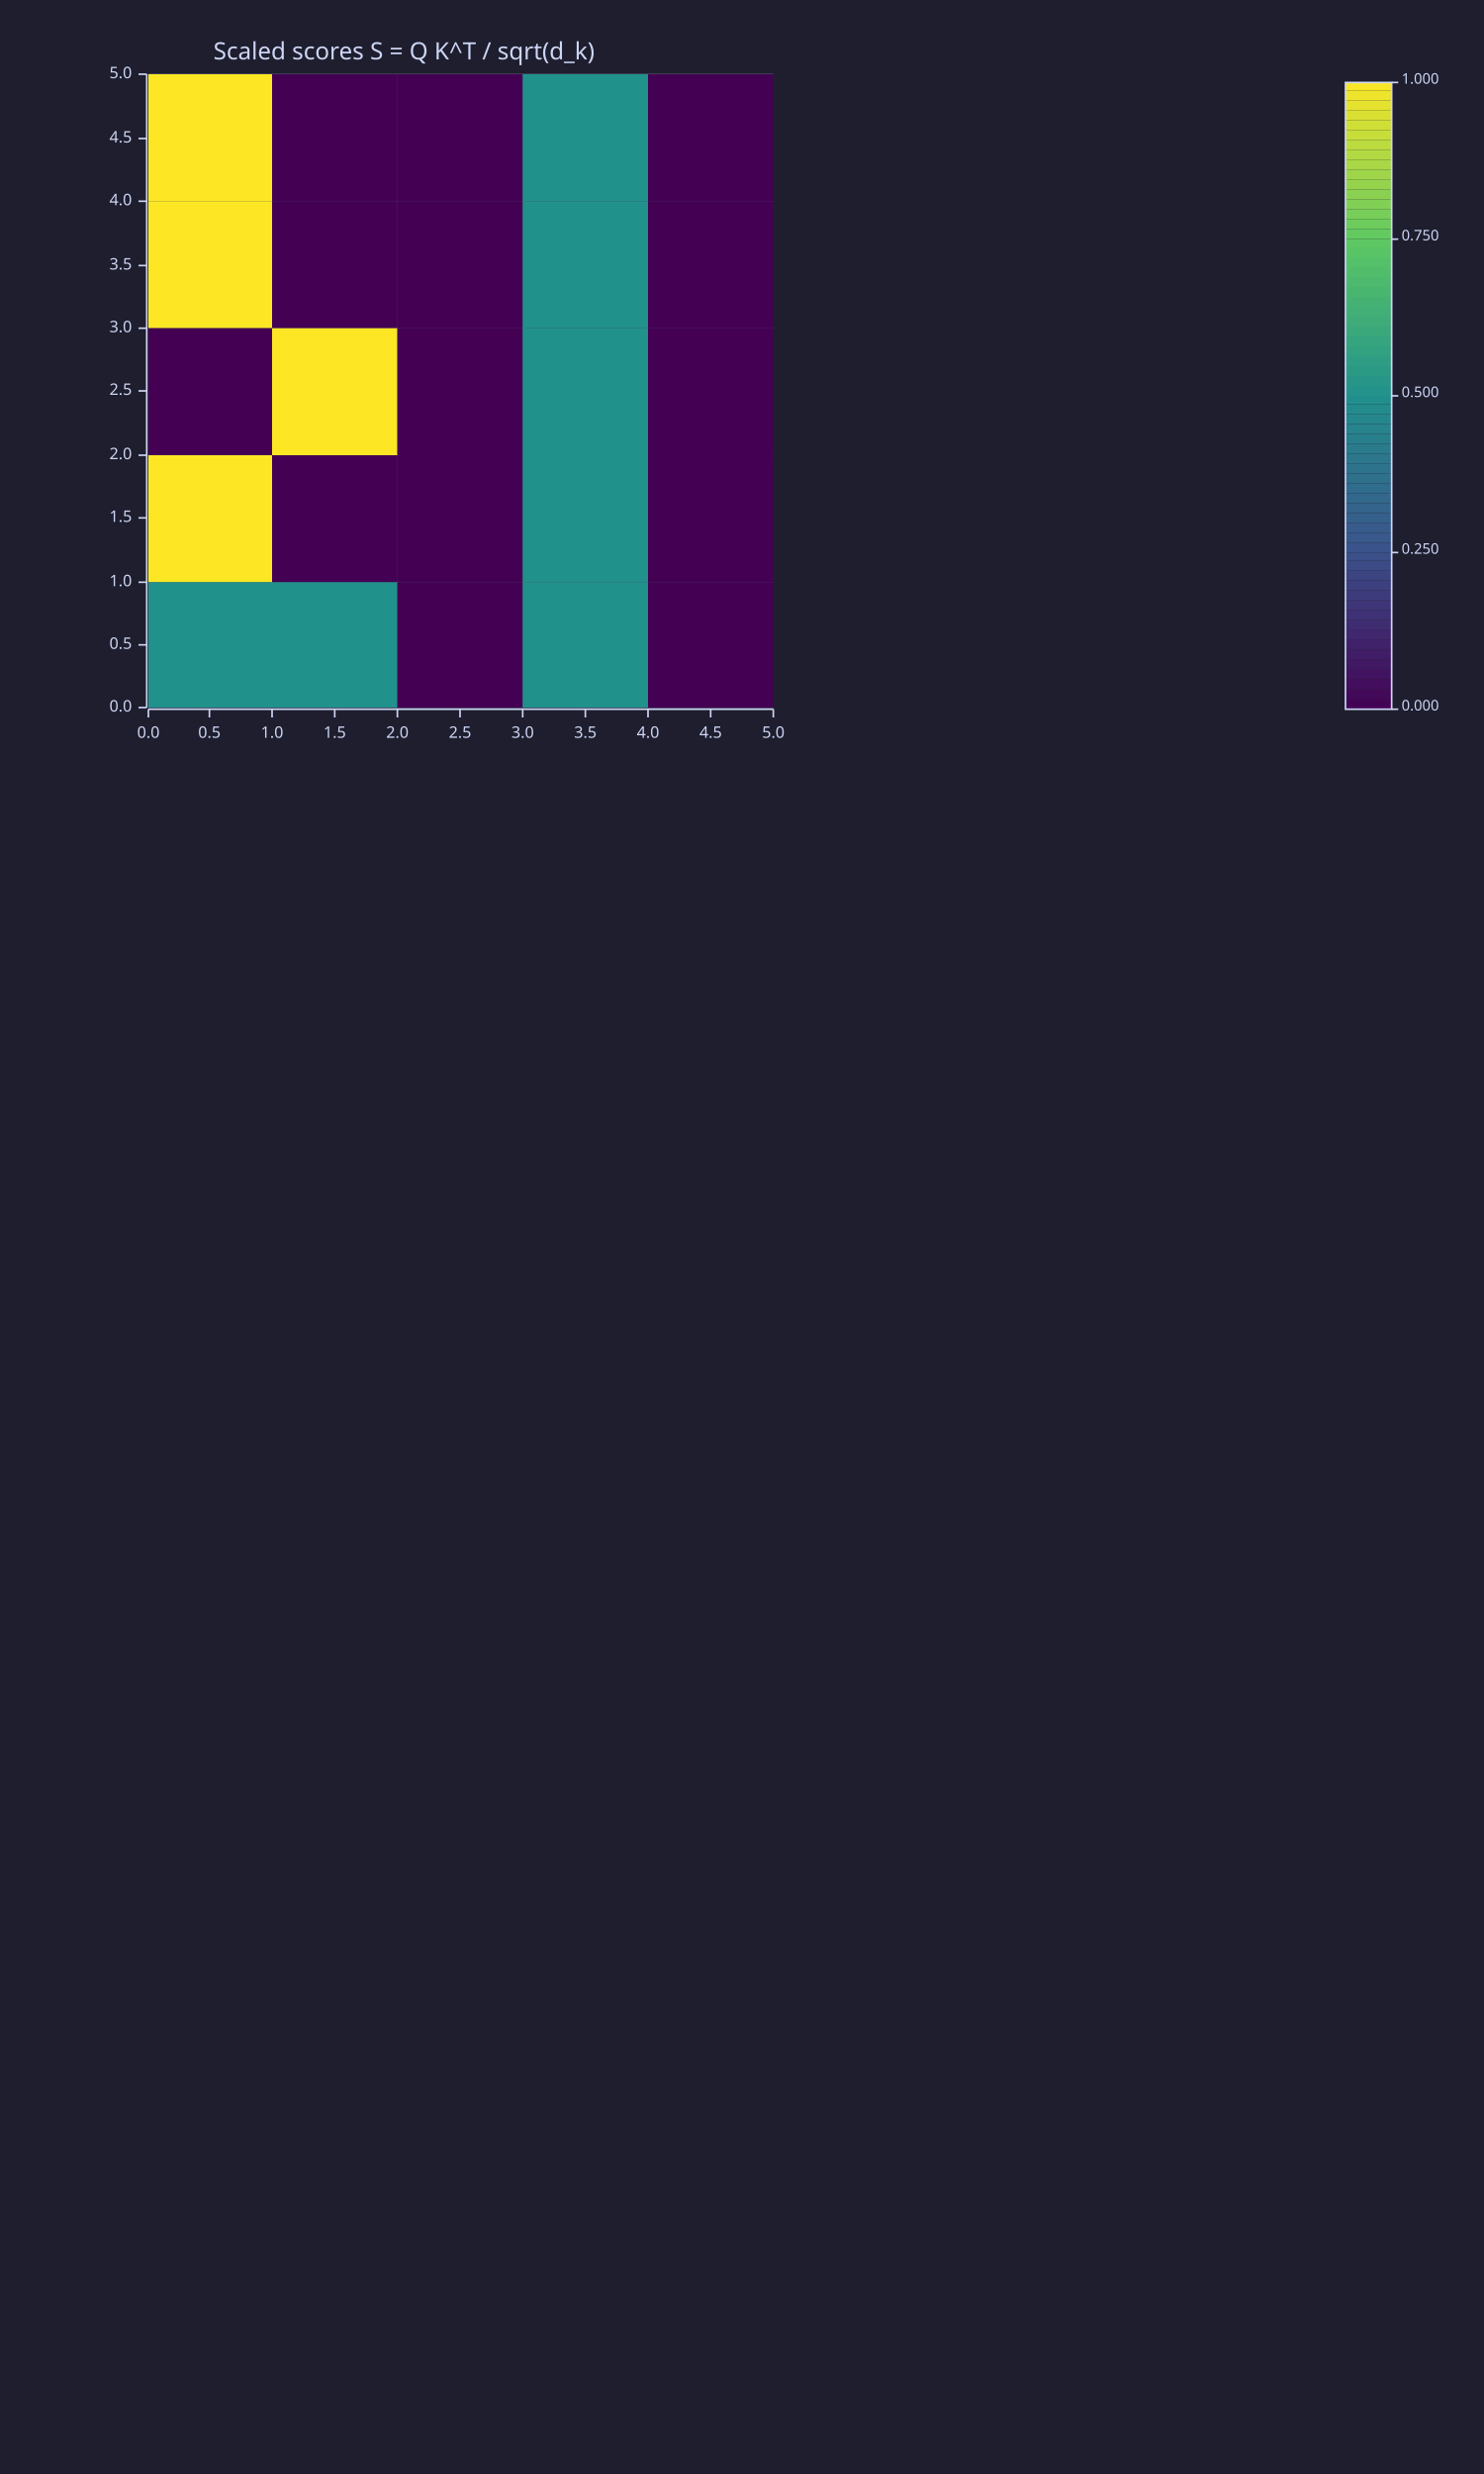
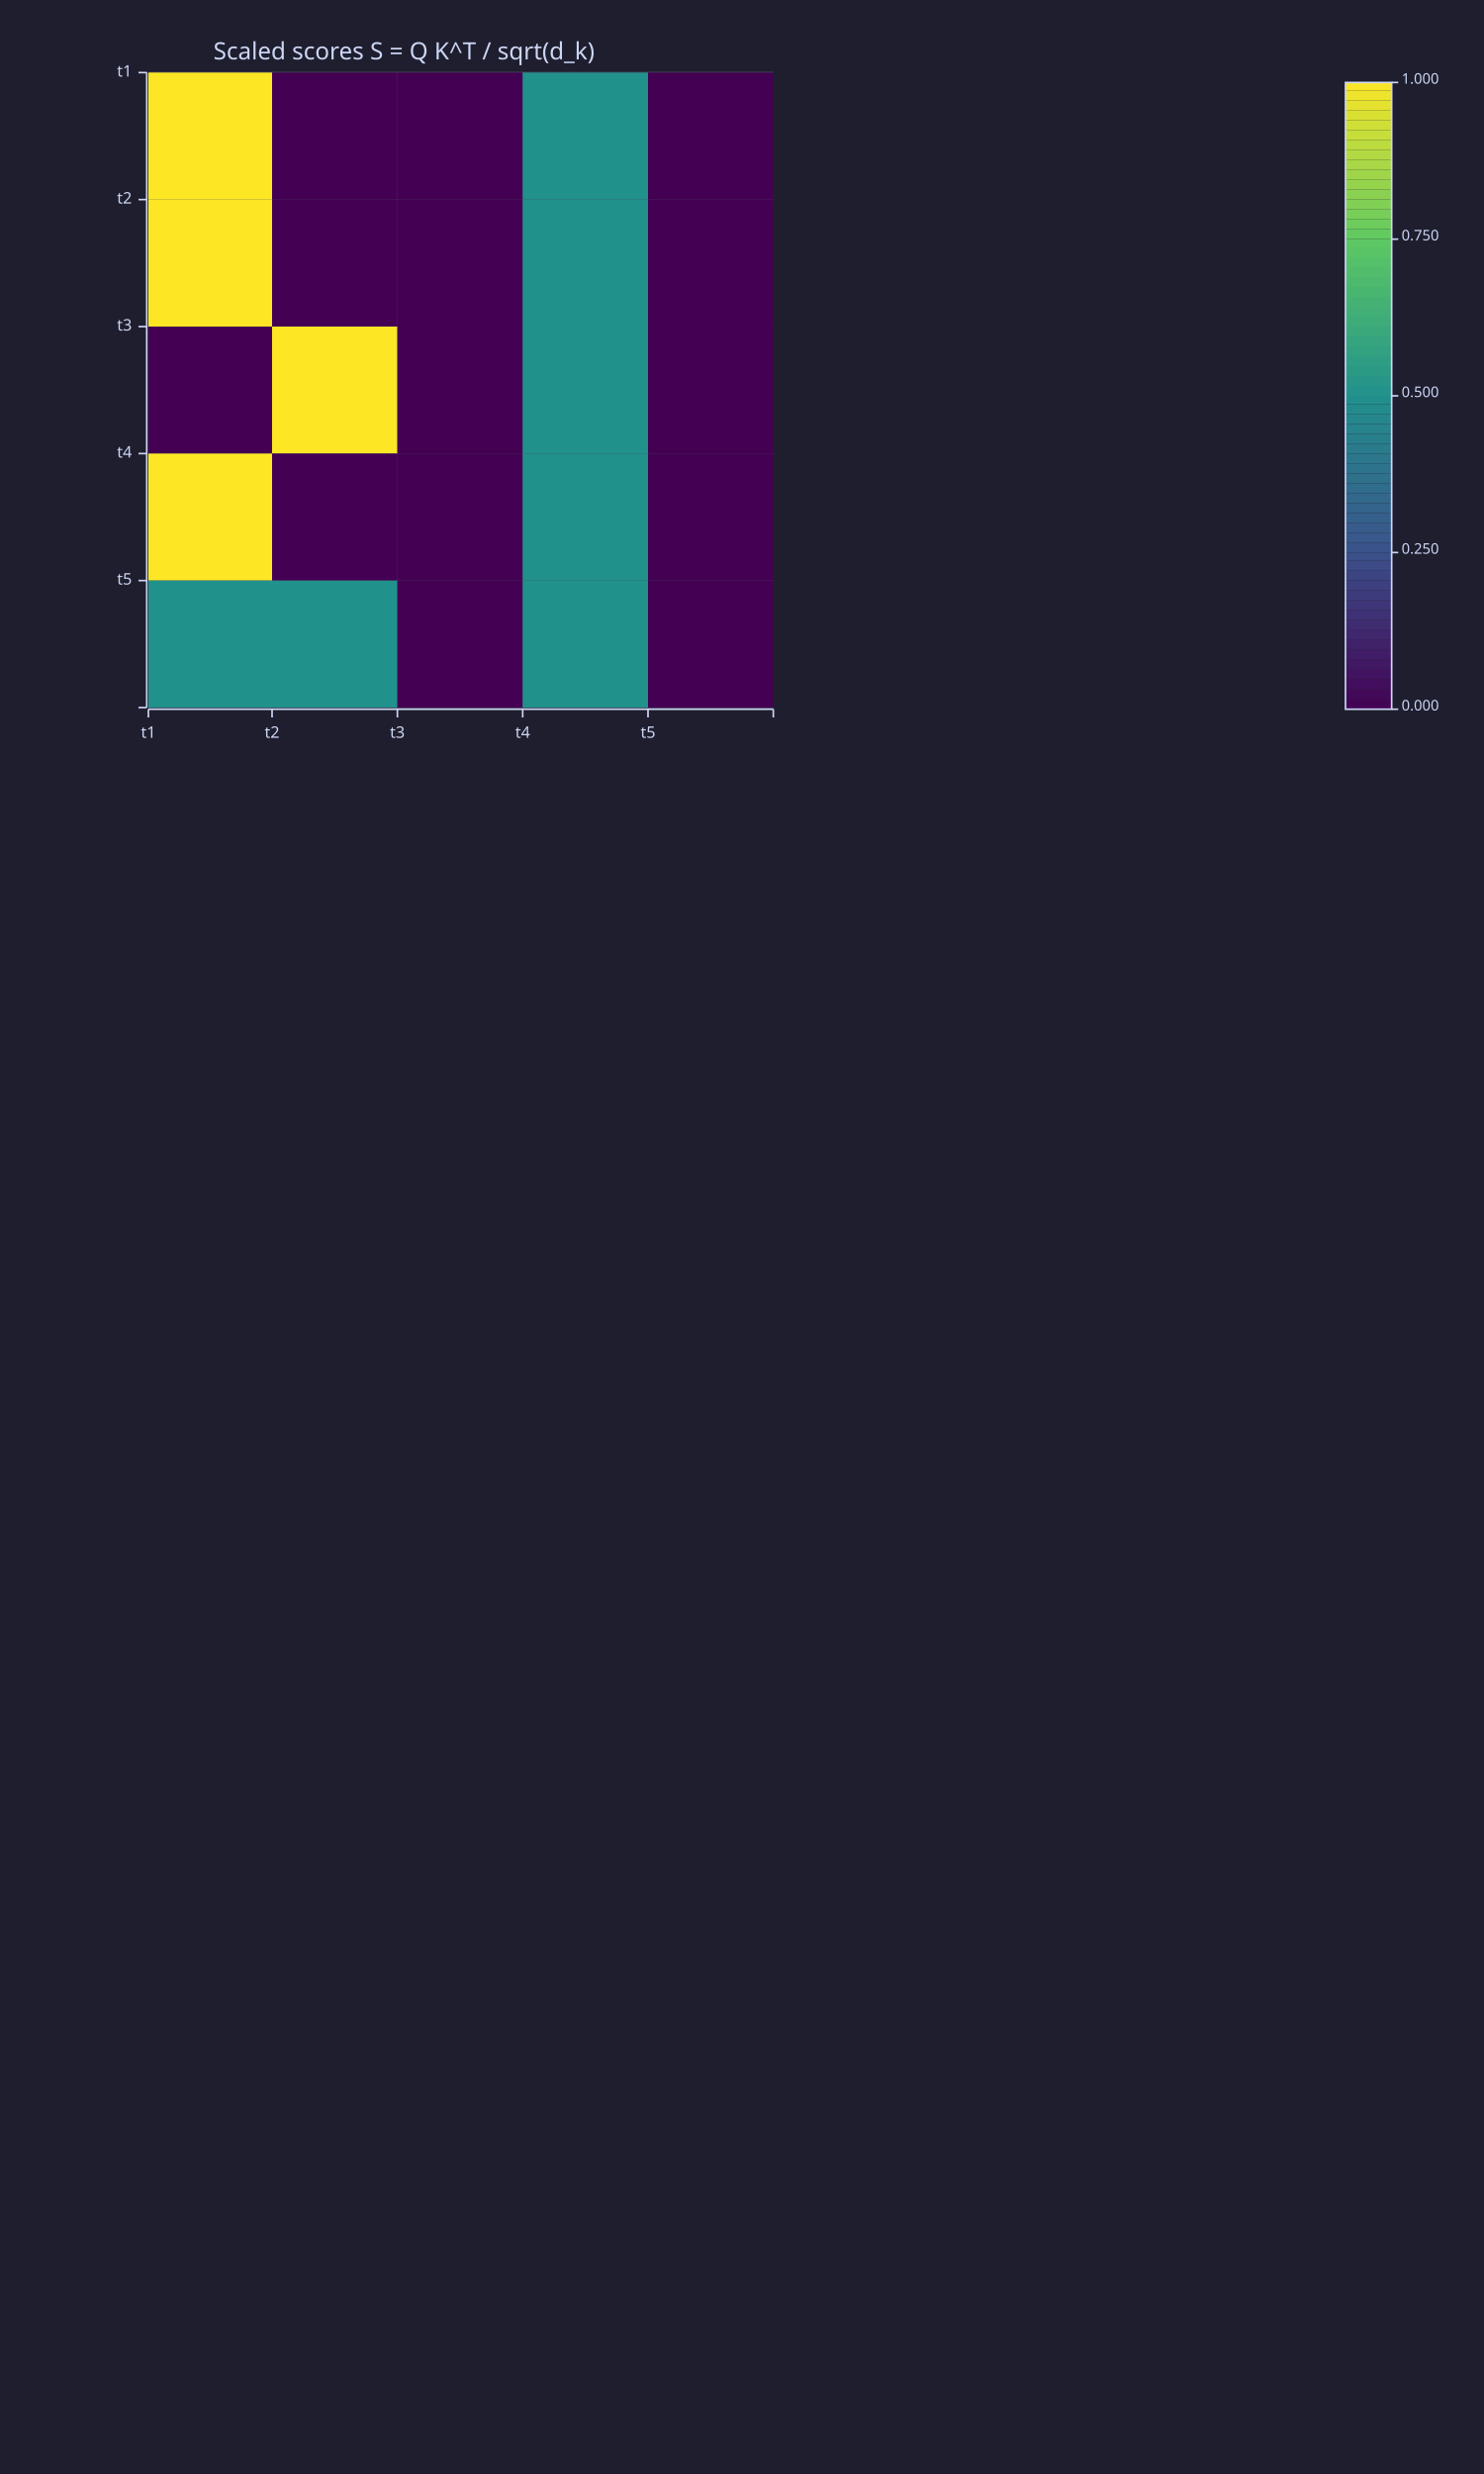
<svg xmlns="http://www.w3.org/2000/svg" width="900" height="1500" viewBox="0 0 900 1500">
  <rect x="0" y="0" width="900" height="1500" opacity="1" fill="#1E1E2E" stroke="none" />
  <rect x="0" y="0" width="900" height="500" opacity="1" fill="#1E1E2E" stroke="none" />
  <text x="245" y="25" dy="0.76em" text-anchor="middle" font-family="sans-serif" font-size="14.516" opacity="1" fill="#CDD6F4">
Scaled scores S = Q K^T / sqrt(d_k)
</text>
  <text x="20" y="237" dy="0.76em" text-anchor="middle" font-family="sans-serif" font-size="11.29" opacity="1" fill="#CDD6F4" transform="rotate(270, 20, 237)">

</text>
  <text x="280" y="480" dy="-0.5ex" text-anchor="middle" font-family="sans-serif" font-size="11.29" opacity="1" fill="#CDD6F4">

</text>
-   <polyline fill="none" opacity="1" stroke="#CDD6F4" stroke-width="1" points="89,45 89,429 " />
+   <polyline fill="none" opacity="1" stroke="#CDD6F4" stroke-width="1" points="89,44 89,429 " />
  <text x="80" y="429" dy="0.5ex" text-anchor="end" font-family="sans-serif" font-size="9.677" opacity="1" fill="#CDD6F4">
- 0.0
+ 
</text>
  <polyline fill="none" opacity="1" stroke="#CDD6F4" stroke-width="1" points="84,429 89,429 " />
-   <text x="80" y="391" dy="0.5ex" text-anchor="end" font-family="sans-serif" font-size="9.677" opacity="1" fill="#CDD6F4">
- 0.5
+   <text x="80" y="352" dy="0.5ex" text-anchor="end" font-family="sans-serif" font-size="9.677" opacity="1" fill="#CDD6F4">
+ t5
</text>
-   <polyline fill="none" opacity="1" stroke="#CDD6F4" stroke-width="1" points="84,391 89,391 " />
-   <text x="80" y="353" dy="0.5ex" text-anchor="end" font-family="sans-serif" font-size="9.677" opacity="1" fill="#CDD6F4">
- 1.0
+   <polyline fill="none" opacity="1" stroke="#CDD6F4" stroke-width="1" points="84,352 89,352 " />
+   <text x="80" y="275" dy="0.5ex" text-anchor="end" font-family="sans-serif" font-size="9.677" opacity="1" fill="#CDD6F4">
+ t4
</text>
-   <polyline fill="none" opacity="1" stroke="#CDD6F4" stroke-width="1" points="84,353 89,353 " />
-   <text x="80" y="314" dy="0.5ex" text-anchor="end" font-family="sans-serif" font-size="9.677" opacity="1" fill="#CDD6F4">
- 1.5
+   <polyline fill="none" opacity="1" stroke="#CDD6F4" stroke-width="1" points="84,275 89,275 " />
+   <text x="80" y="198" dy="0.5ex" text-anchor="end" font-family="sans-serif" font-size="9.677" opacity="1" fill="#CDD6F4">
+ t3
</text>
-   <polyline fill="none" opacity="1" stroke="#CDD6F4" stroke-width="1" points="84,314 89,314 " />
-   <text x="80" y="276" dy="0.5ex" text-anchor="end" font-family="sans-serif" font-size="9.677" opacity="1" fill="#CDD6F4">
- 2.0
+   <polyline fill="none" opacity="1" stroke="#CDD6F4" stroke-width="1" points="84,198 89,198 " />
+   <text x="80" y="121" dy="0.5ex" text-anchor="end" font-family="sans-serif" font-size="9.677" opacity="1" fill="#CDD6F4">
+ t2
</text>
-   <polyline fill="none" opacity="1" stroke="#CDD6F4" stroke-width="1" points="84,276 89,276 " />
-   <text x="80" y="237" dy="0.5ex" text-anchor="end" font-family="sans-serif" font-size="9.677" opacity="1" fill="#CDD6F4">
- 2.5
+   <polyline fill="none" opacity="1" stroke="#CDD6F4" stroke-width="1" points="84,121 89,121 " />
+   <text x="80" y="44" dy="0.5ex" text-anchor="end" font-family="sans-serif" font-size="9.677" opacity="1" fill="#CDD6F4">
+ t1
</text>
-   <polyline fill="none" opacity="1" stroke="#CDD6F4" stroke-width="1" points="84,237 89,237 " />
-   <text x="80" y="199" dy="0.5ex" text-anchor="end" font-family="sans-serif" font-size="9.677" opacity="1" fill="#CDD6F4">
- 3.0
- </text>
-   <polyline fill="none" opacity="1" stroke="#CDD6F4" stroke-width="1" points="84,199 89,199 " />
-   <text x="80" y="161" dy="0.5ex" text-anchor="end" font-family="sans-serif" font-size="9.677" opacity="1" fill="#CDD6F4">
- 3.5
- </text>
-   <polyline fill="none" opacity="1" stroke="#CDD6F4" stroke-width="1" points="84,161 89,161 " />
-   <text x="80" y="122" dy="0.5ex" text-anchor="end" font-family="sans-serif" font-size="9.677" opacity="1" fill="#CDD6F4">
- 4.0
- </text>
-   <polyline fill="none" opacity="1" stroke="#CDD6F4" stroke-width="1" points="84,122 89,122 " />
-   <text x="80" y="84" dy="0.5ex" text-anchor="end" font-family="sans-serif" font-size="9.677" opacity="1" fill="#CDD6F4">
- 4.5
- </text>
-   <polyline fill="none" opacity="1" stroke="#CDD6F4" stroke-width="1" points="84,84 89,84 " />
-   <text x="80" y="45" dy="0.5ex" text-anchor="end" font-family="sans-serif" font-size="9.677" opacity="1" fill="#CDD6F4">
- 5.0
- </text>
-   <polyline fill="none" opacity="1" stroke="#CDD6F4" stroke-width="1" points="84,45 89,45 " />
+   <polyline fill="none" opacity="1" stroke="#CDD6F4" stroke-width="1" points="84,44 89,44 " />
  <polyline fill="none" opacity="1" stroke="#CDD6F4" stroke-width="1" points="90,430 469,430 " />
  <text x="90" y="440" dy="0.76em" text-anchor="middle" font-family="sans-serif" font-size="9.677" opacity="1" fill="#CDD6F4">
- 0.0
+ t1
</text>
  <polyline fill="none" opacity="1" stroke="#CDD6F4" stroke-width="1" points="90,430 90,435 " />
-   <text x="127" y="440" dy="0.76em" text-anchor="middle" font-family="sans-serif" font-size="9.677" opacity="1" fill="#CDD6F4">
- 0.5
- </text>
-   <polyline fill="none" opacity="1" stroke="#CDD6F4" stroke-width="1" points="127,430 127,435 " />
  <text x="165" y="440" dy="0.76em" text-anchor="middle" font-family="sans-serif" font-size="9.677" opacity="1" fill="#CDD6F4">
- 1.0
+ t2
</text>
  <polyline fill="none" opacity="1" stroke="#CDD6F4" stroke-width="1" points="165,430 165,435 " />
-   <text x="203" y="440" dy="0.76em" text-anchor="middle" font-family="sans-serif" font-size="9.677" opacity="1" fill="#CDD6F4">
- 1.5
- </text>
-   <polyline fill="none" opacity="1" stroke="#CDD6F4" stroke-width="1" points="203,430 203,435 " />
  <text x="241" y="440" dy="0.76em" text-anchor="middle" font-family="sans-serif" font-size="9.677" opacity="1" fill="#CDD6F4">
- 2.0
+ t3
</text>
  <polyline fill="none" opacity="1" stroke="#CDD6F4" stroke-width="1" points="241,430 241,435 " />
-   <text x="279" y="440" dy="0.76em" text-anchor="middle" font-family="sans-serif" font-size="9.677" opacity="1" fill="#CDD6F4">
- 2.5
- </text>
-   <polyline fill="none" opacity="1" stroke="#CDD6F4" stroke-width="1" points="279,430 279,435 " />
  <text x="317" y="440" dy="0.76em" text-anchor="middle" font-family="sans-serif" font-size="9.677" opacity="1" fill="#CDD6F4">
- 3.0
+ t4
</text>
  <polyline fill="none" opacity="1" stroke="#CDD6F4" stroke-width="1" points="317,430 317,435 " />
-   <text x="355" y="440" dy="0.76em" text-anchor="middle" font-family="sans-serif" font-size="9.677" opacity="1" fill="#CDD6F4">
- 3.5
- </text>
-   <polyline fill="none" opacity="1" stroke="#CDD6F4" stroke-width="1" points="355,430 355,435 " />
  <text x="393" y="440" dy="0.76em" text-anchor="middle" font-family="sans-serif" font-size="9.677" opacity="1" fill="#CDD6F4">
- 4.0
+ t5
</text>
  <polyline fill="none" opacity="1" stroke="#CDD6F4" stroke-width="1" points="393,430 393,435 " />
-   <text x="431" y="440" dy="0.76em" text-anchor="middle" font-family="sans-serif" font-size="9.677" opacity="1" fill="#CDD6F4">
- 4.5
- </text>
-   <polyline fill="none" opacity="1" stroke="#CDD6F4" stroke-width="1" points="431,430 431,435 " />
  <text x="469" y="440" dy="0.76em" text-anchor="middle" font-family="sans-serif" font-size="9.677" opacity="1" fill="#CDD6F4">
- 5.0
+ 
</text>
  <polyline fill="none" opacity="1" stroke="#CDD6F4" stroke-width="1" points="469,430 469,435 " />
  <polyline fill="none" opacity="0.3" stroke="#9696B4" stroke-width="1" points="90,429 469,429 " />
-   <polyline fill="none" opacity="0.3" stroke="#9696B4" stroke-width="1" points="90,353 469,353 " />
-   <polyline fill="none" opacity="0.3" stroke="#9696B4" stroke-width="1" points="90,276 469,276 " />
-   <polyline fill="none" opacity="0.3" stroke="#9696B4" stroke-width="1" points="90,199 469,199 " />
-   <polyline fill="none" opacity="0.3" stroke="#9696B4" stroke-width="1" points="90,122 469,122 " />
-   <polyline fill="none" opacity="0.3" stroke="#9696B4" stroke-width="1" points="90,45 469,45 " />
-   <polyline fill="none" opacity="0.3" stroke="#9696B4" stroke-width="1" points="165,429 165,45 " />
-   <polyline fill="none" opacity="0.3" stroke="#9696B4" stroke-width="1" points="241,429 241,45 " />
-   <polyline fill="none" opacity="0.3" stroke="#9696B4" stroke-width="1" points="317,429 317,45 " />
-   <polyline fill="none" opacity="0.3" stroke="#9696B4" stroke-width="1" points="393,429 393,45 " />
-   <rect x="90" y="45" width="75" height="77" opacity="1" fill="#FDE725" stroke="none" />
-   <rect x="165" y="45" width="76" height="77" opacity="1" fill="#440154" stroke="none" />
-   <rect x="241" y="45" width="76" height="77" opacity="1" fill="#440154" stroke="none" />
-   <rect x="317" y="45" width="76" height="77" opacity="1" fill="#21918C" stroke="none" />
-   <rect x="393" y="45" width="76" height="77" opacity="1" fill="#440154" stroke="none" />
-   <rect x="90" y="122" width="75" height="77" opacity="1" fill="#FDE725" stroke="none" />
-   <rect x="165" y="122" width="76" height="77" opacity="1" fill="#440154" stroke="none" />
-   <rect x="241" y="122" width="76" height="77" opacity="1" fill="#440154" stroke="none" />
-   <rect x="317" y="122" width="76" height="77" opacity="1" fill="#21918C" stroke="none" />
-   <rect x="393" y="122" width="76" height="77" opacity="1" fill="#440154" stroke="none" />
-   <rect x="90" y="199" width="75" height="77" opacity="1" fill="#440154" stroke="none" />
-   <rect x="165" y="199" width="76" height="77" opacity="1" fill="#FDE725" stroke="none" />
-   <rect x="241" y="199" width="76" height="77" opacity="1" fill="#440154" stroke="none" />
-   <rect x="317" y="199" width="76" height="77" opacity="1" fill="#21918C" stroke="none" />
-   <rect x="393" y="199" width="76" height="77" opacity="1" fill="#440154" stroke="none" />
-   <rect x="90" y="276" width="75" height="77" opacity="1" fill="#FDE725" stroke="none" />
-   <rect x="165" y="276" width="76" height="77" opacity="1" fill="#440154" stroke="none" />
-   <rect x="241" y="276" width="76" height="77" opacity="1" fill="#440154" stroke="none" />
-   <rect x="317" y="276" width="76" height="77" opacity="1" fill="#21918C" stroke="none" />
-   <rect x="393" y="276" width="76" height="77" opacity="1" fill="#440154" stroke="none" />
-   <rect x="90" y="353" width="75" height="76" opacity="1" fill="#21918C" stroke="none" />
-   <rect x="165" y="353" width="76" height="76" opacity="1" fill="#21918C" stroke="none" />
-   <rect x="241" y="353" width="76" height="76" opacity="1" fill="#440154" stroke="none" />
-   <rect x="317" y="353" width="76" height="76" opacity="1" fill="#21918C" stroke="none" />
-   <rect x="393" y="353" width="76" height="76" opacity="1" fill="#440154" stroke="none" />
+   <polyline fill="none" opacity="0.3" stroke="#9696B4" stroke-width="1" points="90,352 469,352 " />
+   <polyline fill="none" opacity="0.3" stroke="#9696B4" stroke-width="1" points="90,275 469,275 " />
+   <polyline fill="none" opacity="0.3" stroke="#9696B4" stroke-width="1" points="90,198 469,198 " />
+   <polyline fill="none" opacity="0.3" stroke="#9696B4" stroke-width="1" points="90,121 469,121 " />
+   <polyline fill="none" opacity="0.3" stroke="#9696B4" stroke-width="1" points="90,44 469,44 " />
+   <polyline fill="none" opacity="0.3" stroke="#9696B4" stroke-width="1" points="165,429 165,44 " />
+   <polyline fill="none" opacity="0.3" stroke="#9696B4" stroke-width="1" points="241,429 241,44 " />
+   <polyline fill="none" opacity="0.3" stroke="#9696B4" stroke-width="1" points="317,429 317,44 " />
+   <polyline fill="none" opacity="0.3" stroke="#9696B4" stroke-width="1" points="393,429 393,44 " />
+   <rect x="90" y="44" width="75" height="77" opacity="1" fill="#FDE725" stroke="none" />
+   <rect x="165" y="44" width="76" height="77" opacity="1" fill="#440154" stroke="none" />
+   <rect x="241" y="44" width="76" height="77" opacity="1" fill="#440154" stroke="none" />
+   <rect x="317" y="44" width="76" height="77" opacity="1" fill="#21918C" stroke="none" />
+   <rect x="393" y="44" width="76" height="77" opacity="1" fill="#440154" stroke="none" />
+   <rect x="90" y="121" width="75" height="77" opacity="1" fill="#FDE725" stroke="none" />
+   <rect x="165" y="121" width="76" height="77" opacity="1" fill="#440154" stroke="none" />
+   <rect x="241" y="121" width="76" height="77" opacity="1" fill="#440154" stroke="none" />
+   <rect x="317" y="121" width="76" height="77" opacity="1" fill="#21918C" stroke="none" />
+   <rect x="393" y="121" width="76" height="77" opacity="1" fill="#440154" stroke="none" />
+   <rect x="90" y="198" width="75" height="77" opacity="1" fill="#440154" stroke="none" />
+   <rect x="165" y="198" width="76" height="77" opacity="1" fill="#FDE725" stroke="none" />
+   <rect x="241" y="198" width="76" height="77" opacity="1" fill="#440154" stroke="none" />
+   <rect x="317" y="198" width="76" height="77" opacity="1" fill="#21918C" stroke="none" />
+   <rect x="393" y="198" width="76" height="77" opacity="1" fill="#440154" stroke="none" />
+   <rect x="90" y="275" width="75" height="77" opacity="1" fill="#FDE725" stroke="none" />
+   <rect x="165" y="275" width="76" height="77" opacity="1" fill="#440154" stroke="none" />
+   <rect x="241" y="275" width="76" height="77" opacity="1" fill="#440154" stroke="none" />
+   <rect x="317" y="275" width="76" height="77" opacity="1" fill="#21918C" stroke="none" />
+   <rect x="393" y="275" width="76" height="77" opacity="1" fill="#440154" stroke="none" />
+   <rect x="90" y="352" width="75" height="77" opacity="1" fill="#21918C" stroke="none" />
+   <rect x="165" y="352" width="76" height="77" opacity="1" fill="#21918C" stroke="none" />
+   <rect x="241" y="352" width="76" height="77" opacity="1" fill="#440154" stroke="none" />
+   <rect x="317" y="352" width="76" height="77" opacity="1" fill="#21918C" stroke="none" />
+   <rect x="393" y="352" width="76" height="77" opacity="1" fill="#440154" stroke="none" />
  <rect x="816" y="50" width="28" height="5" opacity="1" fill="#F8E627" stroke="none" />
  <rect x="816" y="55" width="28" height="6" opacity="1" fill="#EEE42B" stroke="none" />
  <rect x="816" y="61" width="28" height="6" opacity="1" fill="#E4E22F" stroke="none" />
  <rect x="816" y="67" width="28" height="6" opacity="1" fill="#DAE032" stroke="none" />
  <rect x="816" y="73" width="28" height="6" opacity="1" fill="#D0DF36" stroke="none" />
  <rect x="816" y="79" width="28" height="6" opacity="1" fill="#C6DD3A" stroke="none" />
  <rect x="816" y="85" width="28" height="6" opacity="1" fill="#BCDB3E" stroke="none" />
  <rect x="816" y="91" width="28" height="6" opacity="1" fill="#B2D942" stroke="none" />
  <rect x="816" y="97" width="28" height="6" opacity="1" fill="#A9D745" stroke="none" />
  <rect x="816" y="103" width="28" height="6" opacity="1" fill="#9FD549" stroke="none" />
  <rect x="816" y="109" width="28" height="6" opacity="1" fill="#95D34D" stroke="none" />
  <rect x="816" y="115" width="28" height="6" opacity="1" fill="#8BD151" stroke="none" />
  <rect x="816" y="121" width="28" height="6" opacity="1" fill="#81D055" stroke="none" />
  <rect x="816" y="127" width="28" height="6" opacity="1" fill="#77CE58" stroke="none" />
  <rect x="816" y="133" width="28" height="6" opacity="1" fill="#6DCC5C" stroke="none" />
  <rect x="816" y="139" width="28" height="6" opacity="1" fill="#63CA60" stroke="none" />
  <rect x="816" y="145" width="28" height="5" opacity="1" fill="#5CC763" stroke="none" />
  <rect x="816" y="150" width="28" height="6" opacity="1" fill="#58C466" stroke="none" />
  <rect x="816" y="156" width="28" height="6" opacity="1" fill="#54C069" stroke="none" />
  <rect x="816" y="162" width="28" height="6" opacity="1" fill="#51BD6B" stroke="none" />
  <rect x="816" y="168" width="28" height="6" opacity="1" fill="#4DB96E" stroke="none" />
  <rect x="816" y="174" width="28" height="6" opacity="1" fill="#49B670" stroke="none" />
  <rect x="816" y="180" width="28" height="6" opacity="1" fill="#45B273" stroke="none" />
  <rect x="816" y="186" width="28" height="6" opacity="1" fill="#41AF76" stroke="none" />
  <rect x="816" y="192" width="28" height="6" opacity="1" fill="#3EAB78" stroke="none" />
  <rect x="816" y="198" width="28" height="6" opacity="1" fill="#3AA87B" stroke="none" />
  <rect x="816" y="204" width="28" height="6" opacity="1" fill="#36A47E" stroke="none" />
  <rect x="816" y="210" width="28" height="6" opacity="1" fill="#32A180" stroke="none" />
  <rect x="816" y="216" width="28" height="6" opacity="1" fill="#2E9D83" stroke="none" />
  <rect x="816" y="222" width="28" height="6" opacity="1" fill="#2B9A85" stroke="none" />
  <rect x="816" y="228" width="28" height="6" opacity="1" fill="#279688" stroke="none" />
  <rect x="816" y="234" width="28" height="6" opacity="1" fill="#23938B" stroke="none" />
  <rect x="816" y="240" width="28" height="5" opacity="1" fill="#228F8C" stroke="none" />
  <rect x="816" y="245" width="28" height="6" opacity="1" fill="#238B8C" stroke="none" />
  <rect x="816" y="251" width="28" height="6" opacity="1" fill="#25878C" stroke="none" />
  <rect x="816" y="257" width="28" height="6" opacity="1" fill="#27838C" stroke="none" />
  <rect x="816" y="263" width="28" height="6" opacity="1" fill="#287F8C" stroke="none" />
  <rect x="816" y="269" width="28" height="6" opacity="1" fill="#2A7B8C" stroke="none" />
  <rect x="816" y="275" width="28" height="6" opacity="1" fill="#2C778C" stroke="none" />
  <rect x="816" y="281" width="28" height="6" opacity="1" fill="#2D738C" stroke="none" />
  <rect x="816" y="287" width="28" height="6" opacity="1" fill="#2F708B" stroke="none" />
  <rect x="816" y="293" width="28" height="6" opacity="1" fill="#306C8B" stroke="none" />
  <rect x="816" y="299" width="28" height="6" opacity="1" fill="#32688B" stroke="none" />
  <rect x="816" y="305" width="28" height="6" opacity="1" fill="#34648B" stroke="none" />
  <rect x="816" y="311" width="28" height="6" opacity="1" fill="#35608B" stroke="none" />
  <rect x="816" y="317" width="28" height="6" opacity="1" fill="#375C8B" stroke="none" />
  <rect x="816" y="323" width="28" height="6" opacity="1" fill="#39588B" stroke="none" />
  <rect x="816" y="329" width="28" height="6" opacity="1" fill="#3A548B" stroke="none" />
  <rect x="816" y="335" width="28" height="5" opacity="1" fill="#3B4F89" stroke="none" />
  <rect x="816" y="340" width="28" height="6" opacity="1" fill="#3C4A86" stroke="none" />
  <rect x="816" y="346" width="28" height="6" opacity="1" fill="#3C4582" stroke="none" />
  <rect x="816" y="352" width="28" height="6" opacity="1" fill="#3D407F" stroke="none" />
  <rect x="816" y="358" width="28" height="6" opacity="1" fill="#3E3B7C" stroke="none" />
  <rect x="816" y="364" width="28" height="6" opacity="1" fill="#3E3678" stroke="none" />
  <rect x="816" y="370" width="28" height="6" opacity="1" fill="#3F3175" stroke="none" />
  <rect x="816" y="376" width="28" height="6" opacity="1" fill="#3F2C71" stroke="none" />
  <rect x="816" y="382" width="28" height="6" opacity="1" fill="#40276E" stroke="none" />
  <rect x="816" y="388" width="28" height="6" opacity="1" fill="#40226A" stroke="none" />
  <rect x="816" y="394" width="28" height="6" opacity="1" fill="#411D67" stroke="none" />
  <rect x="816" y="400" width="28" height="6" opacity="1" fill="#411863" stroke="none" />
  <rect x="816" y="406" width="28" height="6" opacity="1" fill="#421360" stroke="none" />
  <rect x="816" y="412" width="28" height="6" opacity="1" fill="#430E5D" stroke="none" />
  <rect x="816" y="418" width="28" height="6" opacity="1" fill="#430959" stroke="none" />
  <rect x="816" y="424" width="28" height="6" opacity="1" fill="#440456" stroke="none" />
  <rect x="816" y="50" width="28" height="380" opacity="1" fill="none" stroke="#CDD6F4" />
  <polyline fill="none" opacity="1" stroke="#CDD6F4" stroke-width="1" points="844,430 848,430 " />
  <text x="850" y="424" dy="0.76em" text-anchor="start" font-family="sans-serif" font-size="8.871" opacity="1" fill="#CDD6F4">
0.000
</text>
  <polyline fill="none" opacity="1" stroke="#CDD6F4" stroke-width="1" points="844,335 848,335 " />
  <text x="850" y="329" dy="0.76em" text-anchor="start" font-family="sans-serif" font-size="8.871" opacity="1" fill="#CDD6F4">
0.250
</text>
  <polyline fill="none" opacity="1" stroke="#CDD6F4" stroke-width="1" points="844,240 848,240 " />
  <text x="850" y="234" dy="0.76em" text-anchor="start" font-family="sans-serif" font-size="8.871" opacity="1" fill="#CDD6F4">
0.500
</text>
  <polyline fill="none" opacity="1" stroke="#CDD6F4" stroke-width="1" points="844,145 848,145 " />
  <text x="850" y="139" dy="0.76em" text-anchor="start" font-family="sans-serif" font-size="8.871" opacity="1" fill="#CDD6F4">
0.750
</text>
  <polyline fill="none" opacity="1" stroke="#CDD6F4" stroke-width="1" points="844,50 848,50 " />
  <text x="850" y="44" dy="0.76em" text-anchor="start" font-family="sans-serif" font-size="8.871" opacity="1" fill="#CDD6F4">
1.000
</text>
</svg>
